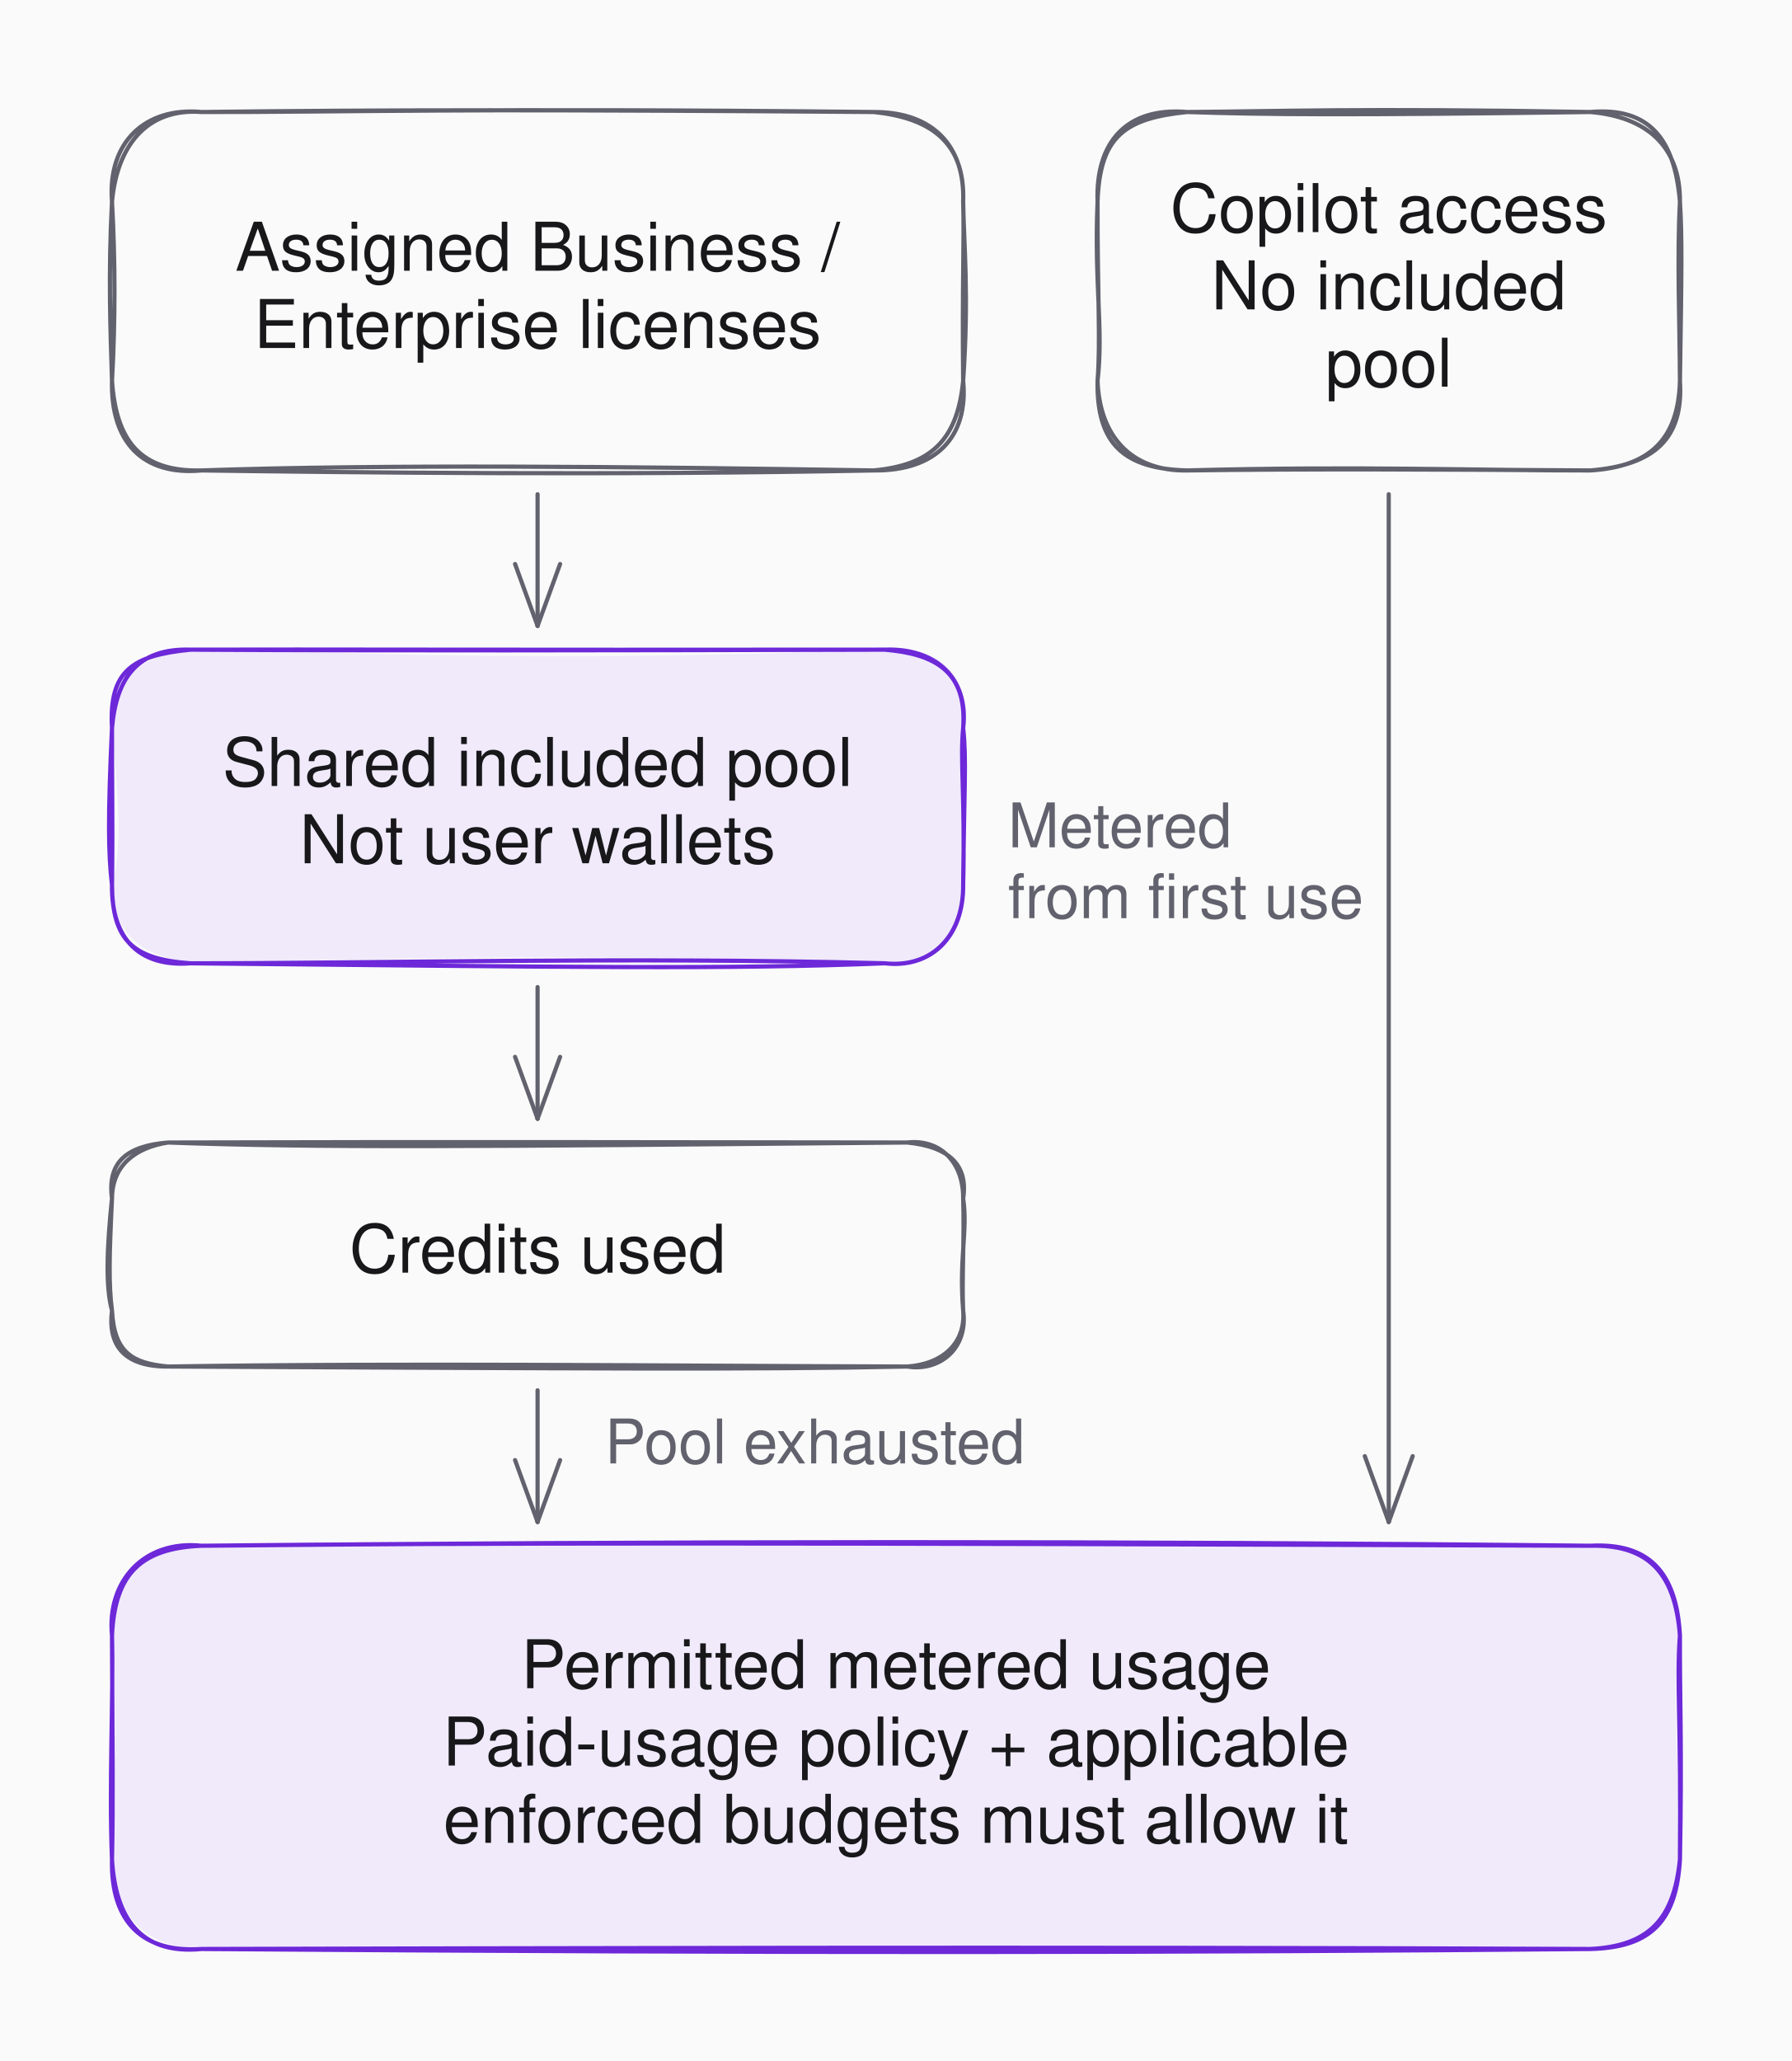
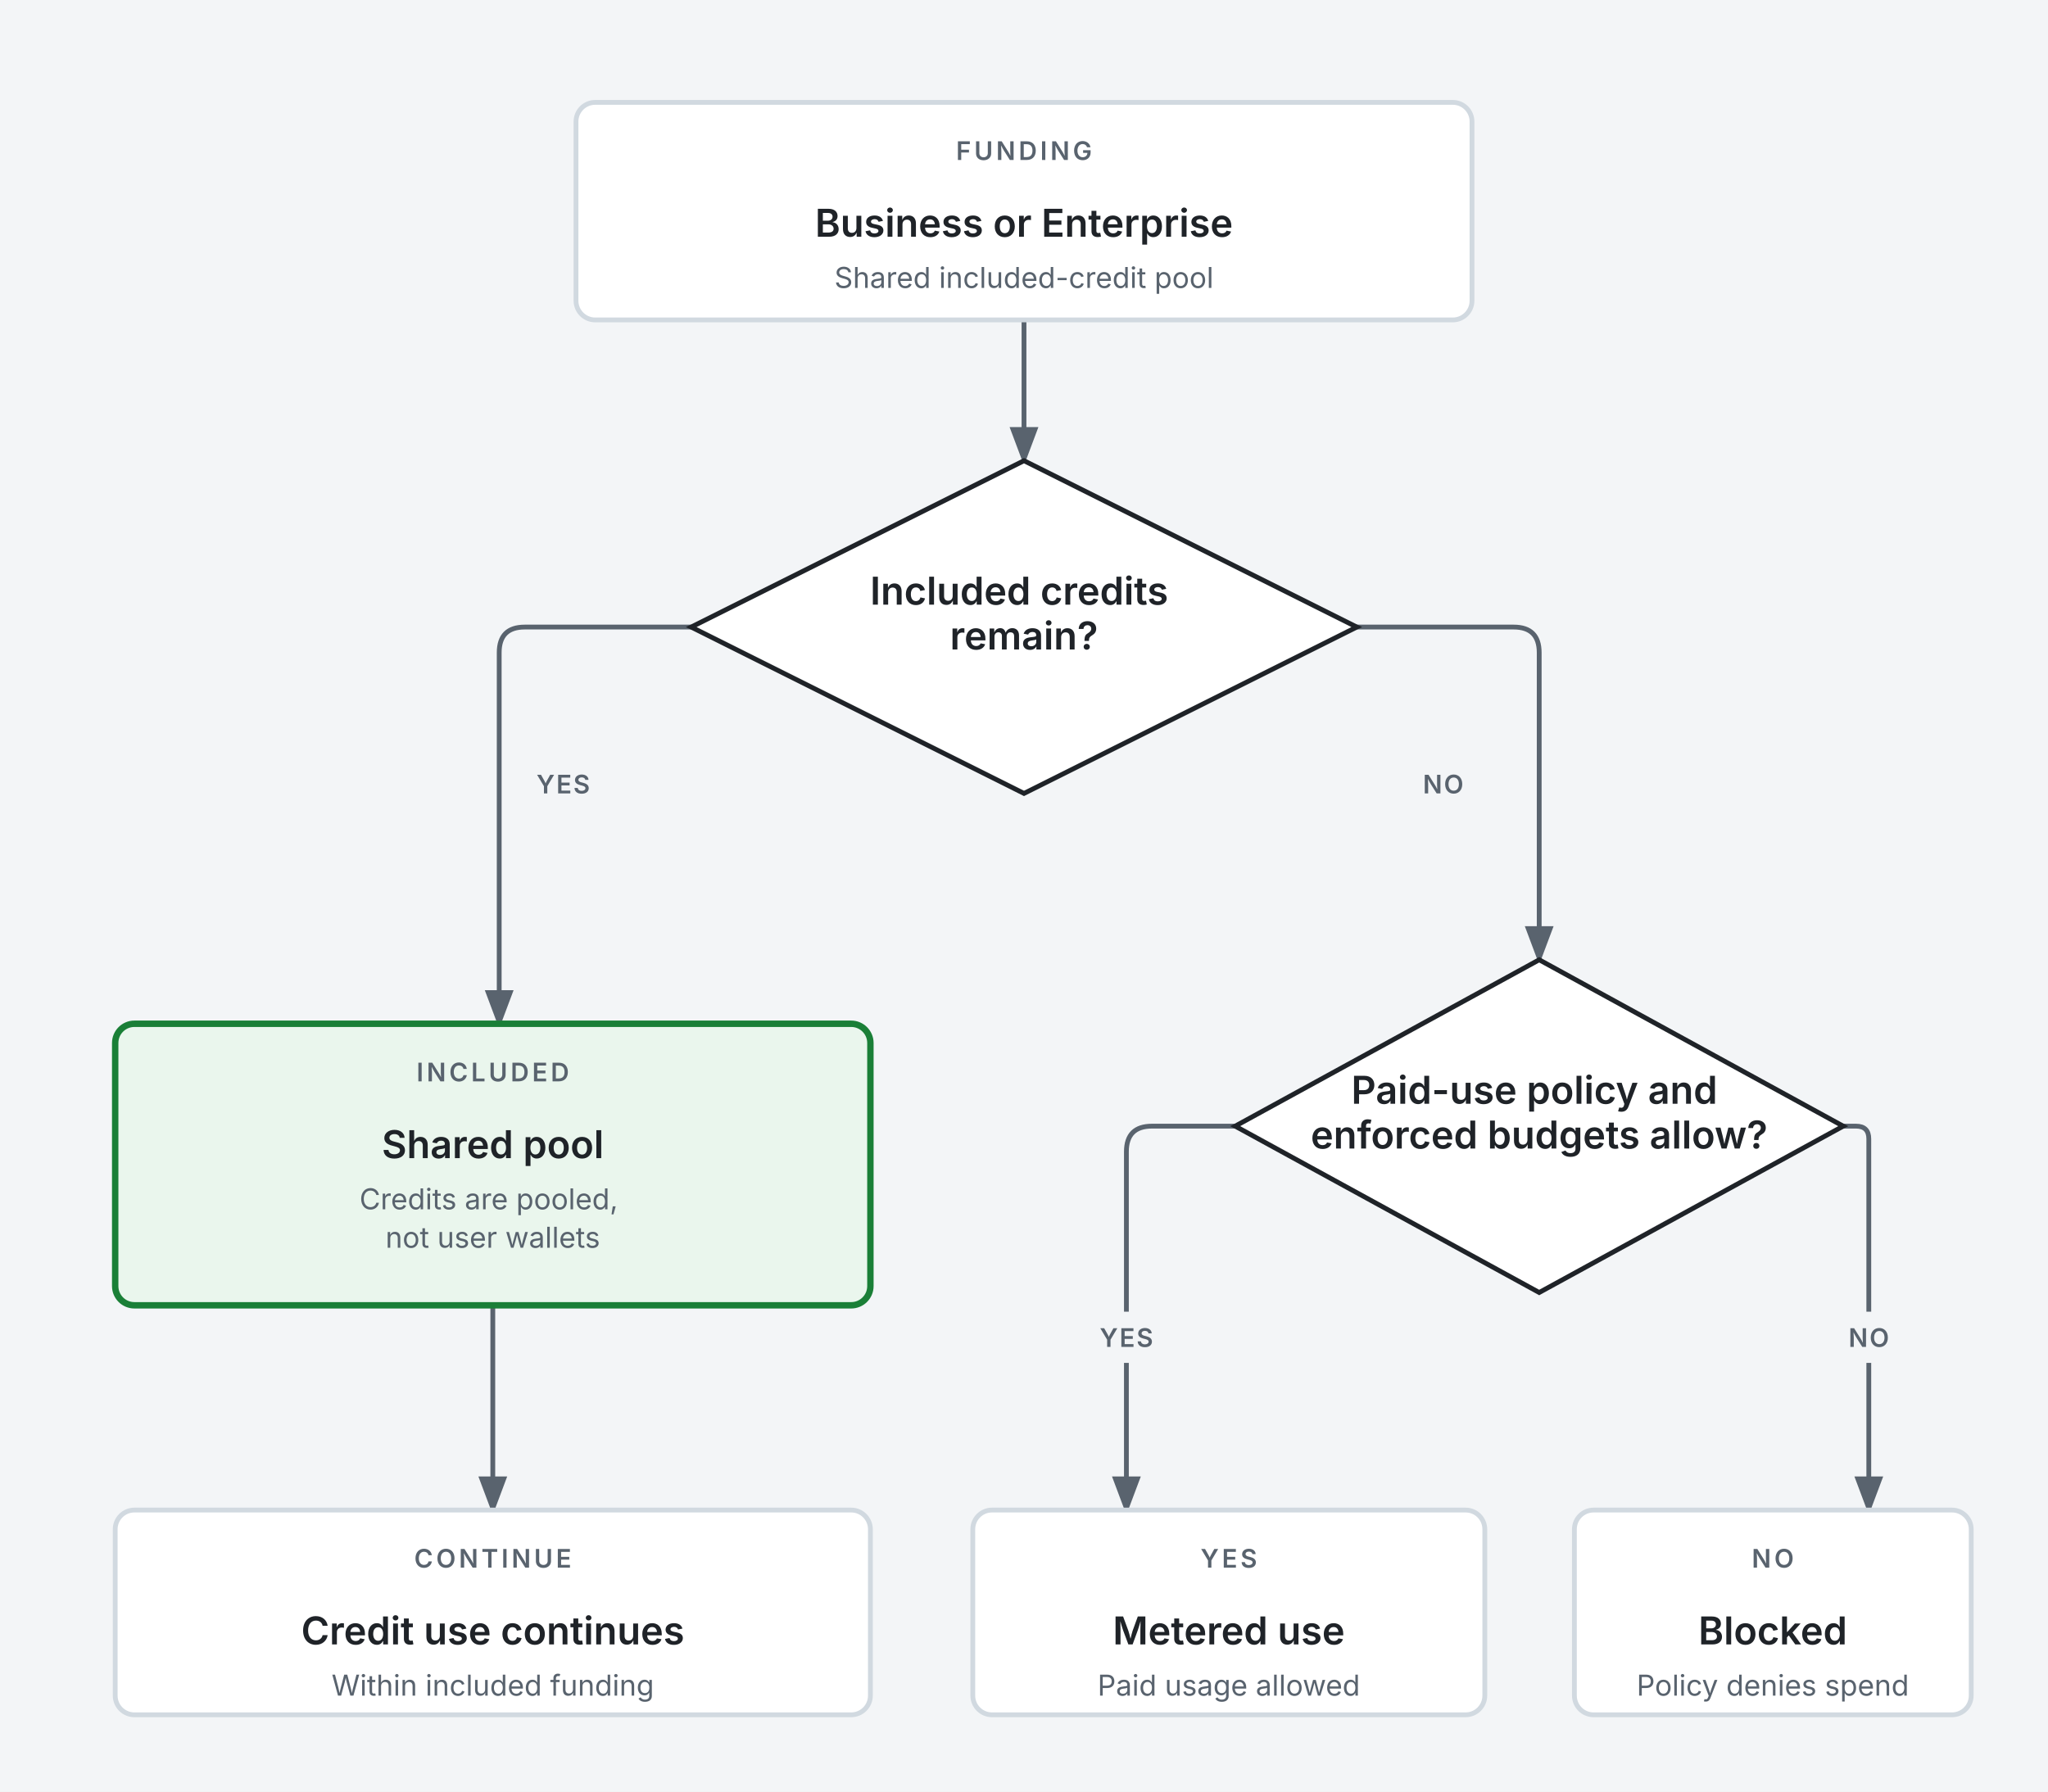
- <svg xmlns="http://www.w3.org/2000/svg" version="1.1" viewBox="0 0 640 736" width="640" height="736" role="img" aria-labelledby="credit-lifecycle-light-title credit-lifecycle-light-desc">
+ <svg xmlns="http://www.w3.org/2000/svg" viewBox="0 0 640 560" role="img" aria-labelledby="credit-lifecycle-light-title credit-lifecycle-light-desc">
  <defs>
-     <style class="style-fonts">
-       </style>
+     <marker id="credit-lifecycle-light-arrow" markerWidth="8" markerHeight="6" refX="7" refY="3" orient="auto">
+       <path d="M 0 0 L 8 3 L 0 6 Z" fill="#59636e" />
+     </marker>
  </defs>
-   <rect x="0" y="0" width="640" height="736" fill="#fafafa" />
-   <g stroke-linecap="round" transform="translate(0 0) rotate(0 320 368)">
-     <path d="M0 0 L640 0 L640 736 L0 736" stroke="none" stroke-width="0" fill="#fafafa" />
-     <path d="M0 0 C129.52 0, 259.05 0, 640 0 M0 0 C241.6 0, 483.21 0, 640 0 M640 0 C640 202.61, 640 405.22, 640 736 M640 0 C640 182.67, 640 365.33, 640 736 M640 736 C488.73 736, 337.46 736, 0 736 M640 736 C469.02 736, 298.04 736, 0 736 M0 736 C0 542.41, 0 348.81, 0 0 M0 736 C0 578.99, 0 421.99, 0 0" stroke="transparent" stroke-width="2" fill="none" />
+   <style>
+     svg { font-family: system-ui, -apple-system, "Segoe UI", sans-serif; color: #1f2328; }
+     .paper { fill: #f3f5f7; }
+     .node, .step-card { fill: #ffffff; stroke: #d1d9e0; stroke-width: 1.5; }
+     .node.focus, .step-card.focus { fill: #eaf6ed; stroke: #1a7f37; stroke-width: 2; }
+     .decision { fill: #ffffff; stroke: #1f2328; stroke-width: 1.5; }
+     .hub { fill: #eaf6ed; stroke: #1a7f37; stroke-width: 1.5; }
+     .step-number { fill: #f3f5f7; stroke: #d1d9e0; stroke-width: 1.5; }
+     .step-number.focus { fill: #1a7f37; stroke: #1a7f37; }
+     .eyebrow, .detail, .note { fill: #59636e; }
+     .node-name, .number { fill: #1f2328; }
+     .arrow { fill: none; stroke: #59636e; stroke-width: 1.5; stroke-linecap: round; stroke-linejoin: round; marker-end: url(#credit-lifecycle-light-arrow); }
+     .spoke { fill: none; stroke: #59636e; stroke-width: 1; stroke-dasharray: 4 3; }
+     .eyebrow { font-size: 8px; font-weight: 600; letter-spacing: .12em; }
+     .node-name { font-size: 12px; font-weight: 600; }
+     .detail { font-size: 9px; }
+     .arrow-label { fill: #59636e; font-size: 8px; font-weight: 600; letter-spacing: .06em; }
+     .label-mask { fill: #f3f5f7; }
+     .number { font-size: 9px; font-weight: 600; }
+     .note { font-size: 10px; }
+   </style>
+   <rect x="0" y="0" width="640" height="560" class="paper" />
+   <path d="M 320 100 L 320 144" class="arrow" marker-end="url(#credit-lifecycle-light-arrow)" />
+   <path d="M 216 196 L 164 196 Q 156 196 156 204 L 156 320" class="arrow" marker-end="url(#credit-lifecycle-light-arrow)" />
+   <rect x="161" y="237" width="30" height="16" rx="2" class="label-mask" />
+   <text x="176" y="248" text-anchor="middle" class="arrow-label">YES</text>
+   <path d="M 424 196 L 473 196 Q 481 196 481 204 L 481 300" class="arrow" marker-end="url(#credit-lifecycle-light-arrow)" />
+   <rect x="439" y="237" width="24" height="16" rx="2" class="label-mask" />
+   <text x="451" y="248" text-anchor="middle" class="arrow-label">NO</text>
+   <path d="M 154 408 L 154 472" class="arrow" marker-end="url(#credit-lifecycle-light-arrow)" />
+   <path d="M 386 352 L 360 352 Q 352 352 352 360 L 352 472" class="arrow" marker-end="url(#credit-lifecycle-light-arrow)" />
+   <rect x="337" y="410" width="30" height="16" rx="2" class="label-mask" />
+   <text x="352" y="421" text-anchor="middle" class="arrow-label">YES</text>
+   <path d="M 576 352 L 580 352 Q 584 352 584 356 L 584 472" class="arrow" marker-end="url(#credit-lifecycle-light-arrow)" />
+   <rect x="572" y="410" width="24" height="16" rx="2" class="label-mask" />
+   <text x="584" y="421" text-anchor="middle" class="arrow-label">NO</text>
+   <g>
+     <rect x="180" y="32" width="280" height="68" rx="6" class="node" />
+     <text x="320" y="50" text-anchor="middle" class="eyebrow">
+       <tspan>FUNDING</tspan>
+     </text>
+     <text x="320" y="74" text-anchor="middle" class="node-name">
+       <tspan>Business or Enterprise</tspan>
+     </text>
+     <text x="320" y="90" text-anchor="middle" class="detail">
+       <tspan>Shared included-credit pool</tspan>
+     </text>
  </g>
-   <g stroke-linecap="round">
-     <g transform="translate(192 176.5) rotate(0 0 23.5)">
-       <path d="M0 0 C0 7.83, 0 39.17, 0 47 M0 0 C0 7.83, 0 39.17, 0 47" stroke="#62626e" stroke-width="1.5" fill="none" />
-     </g>
-     <g transform="translate(192 176.5) rotate(0 0 23.5)">
-       <path d="M-8.04 24.92 C-6.42 29.35, -4.81 33.78, 0 47 M-8.04 24.92 C-5.99 30.55, -3.94 36.18, 0 47" stroke="#62626e" stroke-width="1.5" fill="none" />
-     </g>
-     <g transform="translate(192 176.5) rotate(0 0 23.5)">
-       <path d="M8.04 24.92 C6.42 29.35, 4.81 33.78, 0 47 M8.04 24.92 C5.99 30.55, 3.94 36.18, 0 47" stroke="#62626e" stroke-width="1.5" fill="none" />
-     </g>
+   <g>
+     <polygon points="320,144 424,196 320,248 216,196" class="decision" />
+     <text x="320" y="189" text-anchor="middle" class="node-name">
+       <tspan>Included credits</tspan>
+       <tspan x="320" dy="14">remain?</tspan>
+     </text>
  </g>
-   <mask />
-   <g stroke-linecap="round">
-     <g transform="translate(192 352.5) rotate(0 0 23.5)">
-       <path d="M0 0 C0 7.83, 0 39.17, 0 47 M0 0 C0 7.83, 0 39.17, 0 47" stroke="#62626e" stroke-width="1.5" fill="none" />
-     </g>
-     <g transform="translate(192 352.5) rotate(0 0 23.5)">
-       <path d="M-8.04 24.92 C-6.42 29.35, -4.81 33.78, 0 47 M-8.04 24.92 C-5.99 30.55, -3.94 36.18, 0 47" stroke="#62626e" stroke-width="1.5" fill="none" />
-     </g>
-     <g transform="translate(192 352.5) rotate(0 0 23.5)">
-       <path d="M8.04 24.92 C6.42 29.35, 4.81 33.78, 0 47 M8.04 24.92 C5.99 30.55, 3.94 36.18, 0 47" stroke="#62626e" stroke-width="1.5" fill="none" />
-     </g>
+   <g>
+     <rect x="36" y="320" width="236" height="88" rx="6" class="node focus" />
+     <text x="154" y="338" text-anchor="middle" class="eyebrow">
+       <tspan>INCLUDED</tspan>
+     </text>
+     <text x="154" y="362" text-anchor="middle" class="node-name">
+       <tspan>Shared pool</tspan>
+     </text>
+     <text x="154" y="378" text-anchor="middle" class="detail">
+       <tspan>Credits are pooled,</tspan>
+       <tspan x="154" dy="12">not user wallets</tspan>
+     </text>
  </g>
-   <mask />
-   <g stroke-linecap="round">
-     <g transform="translate(192 496.5) rotate(0 0 23.5)">
-       <path d="M0 0 C0 7.83, 0 39.17, 0 47 M0 0 C0 7.83, 0 39.17, 0 47" stroke="#62626e" stroke-width="1.5" fill="none" />
-     </g>
-     <g transform="translate(192 496.5) rotate(0 0 23.5)">
-       <path d="M-8.04 24.92 C-6.42 29.35, -4.81 33.78, 0 47 M-8.04 24.92 C-5.99 30.55, -3.94 36.18, 0 47" stroke="#62626e" stroke-width="1.5" fill="none" />
-     </g>
-     <g transform="translate(192 496.5) rotate(0 0 23.5)">
-       <path d="M8.04 24.92 C6.42 29.35, 4.81 33.78, 0 47 M8.04 24.92 C5.99 30.55, 3.94 36.18, 0 47" stroke="#62626e" stroke-width="1.5" fill="none" />
-     </g>
+   <g>
+     <polygon points="481,300 576,352 481,404 386,352" class="decision" />
+     <text x="481" y="345" text-anchor="middle" class="node-name">
+       <tspan>Paid-use policy and</tspan>
+       <tspan x="481" dy="14">enforced budgets allow?</tspan>
+     </text>
  </g>
-   <mask />
-   <g stroke-linecap="round">
-     <g transform="translate(496 176.5) rotate(0 0 183.5)">
-       <path d="M0 0 C0 61.17, 0 305.83, 0 367 M0 0 C0 61.17, 0 305.83, 0 367" stroke="#62626e" stroke-width="1.5" fill="none" />
-     </g>
-     <g transform="translate(496 176.5) rotate(0 0 183.5)">
-       <path d="M-8.55 343.51 C-6.83 348.22, -5.12 352.94, 0 367 M-8.55 343.51 C-6.37 349.5, -4.19 355.49, 0 367" stroke="#62626e" stroke-width="1.5" fill="none" />
-     </g>
-     <g transform="translate(496 176.5) rotate(0 0 183.5)">
-       <path d="M8.55 343.51 C6.83 348.22, 5.12 352.94, 0 367 M8.55 343.51 C6.37 349.5, 4.19 355.49, 0 367" stroke="#62626e" stroke-width="1.5" fill="none" />
-     </g>
+   <g>
+     <rect x="36" y="472" width="236" height="64" rx="6" class="node" />
+     <text x="154" y="490" text-anchor="middle" class="eyebrow">
+       <tspan>CONTINUE</tspan>
+     </text>
+     <text x="154" y="514" text-anchor="middle" class="node-name">
+       <tspan>Credit use continues</tspan>
+     </text>
+     <text x="154" y="530" text-anchor="middle" class="detail">
+       <tspan>Within included funding</tspan>
+     </text>
  </g>
-   <mask />
-   <g stroke-linecap="round" transform="translate(40 40) rotate(0 152 64)">
-     <path d="M32 0 C86.44 -5.92, 138.49 -3.74, 272 0 C292.26 0.49, 303.74 7.5, 304 32 C301.99 53.16, 307.27 74.09, 304 96 C307.42 120.37, 290.56 131.18, 272 128 C214.7 129.79, 149.83 128.79, 32 128 C13.98 125.69, -3.24 118.21, 0 96 C-4.63 77.84, -0.84 56.3, 0 32 C1.08 11.49, 8.96 0.01, 32 0" stroke="none" stroke-width="0" fill="#fafafa" />
-     <path d="M32 0 C81.37 0.09, 128.09 -1.5, 272 0 M32 0 C96.74 -0.8, 161.72 -0.84, 272 0 M272 0 C293.44 -0.09, 304.71 12.4, 304 32 M272 0 C291.14 1.95, 304.84 9.92, 304 32 M304 32 C304.22 47.38, 306.11 64.85, 304 96 M304 32 C304.44 46.22, 303.61 60.65, 304 96 M304 96 C305.9 115.95, 294.43 128.24, 272 128 M304 96 C301.93 117.62, 292.04 126.13, 272 128 M272 128 C183.17 126.57, 95.72 125.8, 32 128 M272 128 C178.28 129.83, 85.51 128.71, 32 128 M32 128 C9.75 128.59, 1.46 117.01, 0 96 M32 128 C11.09 129.94, -0.5 118.07, 0 96 M0 96 C-0.55 77.77, -1.36 57.76, 0 32 M0 96 C1.2 74.6, 1.16 53.07, 0 32 M0 32 C1.82 12.13, 12.39 -1.49, 32 0 M0 32 C-1.67 10.73, 11.94 -1.86, 32 0" stroke="#62626e" stroke-width="1.5" fill="none" />
+   <g>
+     <rect x="304" y="472" width="160" height="64" rx="6" class="node" />
+     <text x="384" y="490" text-anchor="middle" class="eyebrow">
+       <tspan>YES</tspan>
+     </text>
+     <text x="384" y="514" text-anchor="middle" class="node-name">
+       <tspan>Metered use</tspan>
+     </text>
+     <text x="384" y="530" text-anchor="middle" class="detail">
+       <tspan>Paid usage allowed</tspan>
+     </text>
  </g>
-   <g transform="translate(83.94141 76.4) rotate(0 108.0586 27.6)">
-     <text x="108.059" y="20.28" font-family="Helvetica, Arial, sans-serif" font-size="24px" fill="#18181b" text-anchor="middle" style="white-space: pre;" direction="ltr" dominant-baseline="alphabetic">Assigned Business /</text>
-     <text x="108.059" y="47.88" font-family="Helvetica, Arial, sans-serif" font-size="24px" fill="#18181b" text-anchor="middle" style="white-space: pre;" direction="ltr" dominant-baseline="alphabetic">Enterprise licenses</text>
-   </g>
-   <g stroke-linecap="round" transform="translate(392 40) rotate(0 104 64)">
-     <path d="M32 0 C66.42 -3.18, 104.16 0.32, 176 0 C195.24 2.52, 206.99 13.33, 208 32 C206.9 46.17, 210.58 66.13, 208 96 C205.76 119.14, 199.36 129.68, 176 128 C127.71 125.29, 82.28 126.52, 32 128 C8.31 126.01, 1.06 117.06, 0 96 C1.78 76.93, -1.1 53.52, 0 32 C-1.94 11.27, 12.41 -2.21, 32 0" stroke="none" stroke-width="0" fill="#fafafa" />
-     <path d="M32 0 C60.33 0.93, 89.42 1.17, 176 0 M32 0 C63.33 -0.19, 92.48 -1.44, 176 0 M176 0 C196.78 -1.81, 206.09 9.25, 208 32 M176 0 C196.08 1.71, 208.16 12.2, 208 32 M208 32 C208.8 45.07, 208.59 56.89, 208 96 M208 32 C206.94 52.12, 207.92 74.96, 208 96 M208 96 C207.46 117.26, 196.82 126.72, 176 128 M208 96 C209.33 116.73, 198.85 126.11, 176 128 M176 128 C136.77 128.06, 92.73 126.33, 32 128 M176 128 C125.02 127.65, 73.75 127.38, 32 128 M32 128 C9.58 127.41, -0.4 118.74, 0 96 M32 128 C11.47 128.35, 0.67 115.14, 0 96 M0 96 C2.15 77.46, -1.22 61.29, 0 32 M0 96 C1.14 81.54, -0.08 65.33, 0 32 M0 32 C-0.74 10.88, 10.25 -1.86, 32 0 M0 32 C0.78 8.49, 9.96 2.25, 32 0" stroke="#62626e" stroke-width="1.5" fill="none" />
-   </g>
-   <g transform="translate(417.9648 62.6) rotate(0 78.03516 41.4)">
-     <text x="78.035" y="20.28" font-family="Helvetica, Arial, sans-serif" font-size="24px" fill="#18181b" text-anchor="middle" style="white-space: pre;" direction="ltr" dominant-baseline="alphabetic">Copilot access</text>
-     <text x="78.035" y="47.88" font-family="Helvetica, Arial, sans-serif" font-size="24px" fill="#18181b" text-anchor="middle" style="white-space: pre;" direction="ltr" dominant-baseline="alphabetic">No included</text>
-     <text x="78.035" y="75.48" font-family="Helvetica, Arial, sans-serif" font-size="24px" fill="#18181b" text-anchor="middle" style="white-space: pre;" direction="ltr" dominant-baseline="alphabetic">pool</text>
-   </g>
-   <g stroke-linecap="round" transform="translate(40 232) rotate(0 152 56)">
-     <path d="M28 0 C92.91 1.07, 151.79 4.68, 276 0 C297.62 -2.33, 306.6 11.97, 304 28 C305.21 53.08, 301.76 73.36, 304 84 C304.33 100.45, 293.86 114.36, 276 112 C211.82 109.62, 152.52 108.65, 28 112 C8.9 108.55, 1.07 101.61, 0 84 C3.36 71.56, 2.86 57.83, 0 28 C-1.22 8.73, 12.12 2.07, 28 0" stroke="none" stroke-width="0" fill="#f0eafa" />
-     <path d="M28 0 C76.38 -0.14, 126.59 0.15, 276 0 M28 0 C100.3 0.4, 173.52 0.27, 276 0 M276 0 C293.68 1.51, 305.46 7.53, 304 28 M276 0 C293.82 -0.69, 306.14 9.83, 304 28 M304 28 C302.88 39.33, 304.72 52.75, 304 84 M304 28 C305.24 39.14, 304.31 50.4, 304 84 M304 84 C304.21 102.36, 292.7 113.96, 276 112 M304 84 C304.2 101.21, 293.65 113.89, 276 112 M276 112 C183.75 109.62, 90.85 112.08, 28 112 M276 112 C220.51 114.25, 164.28 113.33, 28 112 M28 112 C10.14 113.4, -0.28 103.65, 0 84 M28 112 C7.04 110.57, 0.14 103.48, 0 84 M0 84 C0.31 62.42, -0.08 41.7, 0 28 M0 84 C-1.33 72.91, -1.47 59.71, 0 28 M0 28 C1.52 10.11, 9.16 -0.6, 28 0 M0 28 C-1.17 7.34, 7.43 2.06, 28 0" stroke="#6d28d9" stroke-width="1.5" fill="none" />
-   </g>
-   <g transform="translate(79.24805 260.4) rotate(0 112.752 27.6)">
-     <text x="112.752" y="20.28" font-family="Helvetica, Arial, sans-serif" font-size="24px" fill="#18181b" text-anchor="middle" style="white-space: pre;" direction="ltr" dominant-baseline="alphabetic">Shared included pool</text>
-     <text x="112.752" y="47.88" font-family="Helvetica, Arial, sans-serif" font-size="24px" fill="#18181b" text-anchor="middle" style="white-space: pre;" direction="ltr" dominant-baseline="alphabetic">Not user wallets</text>
-   </g>
-   <g stroke-linecap="round" transform="translate(40 408) rotate(0 152 40)">
-     <path d="M20 0 C118.09 2.09, 215.65 3.08, 284 0 C296.18 2.29, 302.63 8.61, 304 20 C306.73 32.13, 302.47 38.86, 304 60 C301.5 70.51, 298.92 78.01, 284 80 C207.54 82.15, 134.82 79.32, 20 80 C7 76.72, -0.38 75.3, 0 60 C1.78 51.06, 1.54 43.94, 0 20 C-2.74 9.56, 3.98 -2.64, 20 0" stroke="none" stroke-width="0" fill="#fafafa" />
-     <path d="M20 0 C74.15 1.92, 125.28 1.47, 284 0 M20 0 C116.15 -0.28, 212.23 -0.08, 284 0 M284 0 C296.02 -1.35, 304.15 7.29, 304 20 M284 0 C299.26 1.49, 305.81 8.3, 304 20 M304 20 C305.7 31.39, 302.48 41.2, 304 60 M304 20 C304.49 34.45, 303.46 48.27, 304 60 M304 60 C304.99 71.69, 296.56 79.2, 284 80 M304 60 C305.9 73.74, 295.42 81.87, 284 80 M284 80 C194.55 79.77, 106.68 78.65, 20 80 M284 80 C227.79 81.16, 173.48 80.7, 20 80 M20 80 C7.39 78.81, 0.79 75.18, 0 60 M20 80 C4.56 80.07, -1.58 72.68, 0 60 M0 60 C-2.26 51.76, -1.92 38.45, 0 20 M0 60 C-1.26 50.54, -0.98 40.16, 0 20 M0 20 C-1.76 6.82, 5.43 1.21, 20 0 M0 20 C0.05 8.15, 8.38 1.81, 20 0" stroke="#62626e" stroke-width="1.5" fill="none" />
-   </g>
-   <g transform="translate(124.6348 434.2) rotate(0 67.36523 13.8)">
-     <text x="67.365" y="20.28" font-family="Helvetica, Arial, sans-serif" font-size="24px" fill="#18181b" text-anchor="middle" style="white-space: pre;" direction="ltr" dominant-baseline="alphabetic">Credits used</text>
-   </g>
-   <g stroke-linecap="round" transform="translate(40 552) rotate(0 280 72)">
-     <path d="M32 0 C156.38 -2.03, 280.59 -0.98, 528 0 C549.4 0.18, 562.57 13.36, 560 32 C556.61 57.06, 560.21 84.09, 560 112 C562.38 131.97, 546.99 145, 528 144 C336.15 142.79, 147.13 144.27, 32 144 C13.59 143.47, 1.06 133.85, 0 112 C0.37 89.46, 2.31 66.71, 0 32 C-2.66 12.48, 11.36 0.7, 32 0" stroke="none" stroke-width="0" fill="#f0eafa" />
-     <path d="M32 0 C132.83 -1.11, 233.36 -1.06, 528 0 M32 0 C196.65 -1.63, 361.51 -1.77, 528 0 M528 0 C549.2 -1.14, 558.71 9.63, 560 32 M528 0 C547.67 -0.48, 558.19 8.64, 560 32 M560 32 C558.74 48.45, 560.48 64.31, 560 112 M560 32 C559.87 52.71, 560.77 72.73, 560 112 M560 112 C558.72 133.5, 550.27 143.48, 528 144 M560 112 C557.86 133.58, 548.78 142.94, 528 144 M528 144 C333.33 143.14, 139.94 143.76, 32 144 M528 144 C384.81 145.3, 241.76 145.54, 32 144 M32 144 C11.68 145.41, -0.52 135.16, 0 112 M32 144 C9.97 146.14, 1.2 132.74, 0 112 M0 112 C-1.09 85.02, 0.56 53.95, 0 32 M0 112 C0.45 91.63, 0.16 69.86, 0 32 M0 32 C1.01 10.31, 10.01 0.88, 32 0 M0 32 C-1.87 12.91, 11.15 -2.15, 32 0" stroke="#6d28d9" stroke-width="1.5" fill="none" />
-   </g>
-   <g transform="translate(157.5605 582.6) rotate(0 162.4395 41.4)">
-     <text x="162.439" y="20.28" font-family="Helvetica, Arial, sans-serif" font-size="24px" fill="#18181b" text-anchor="middle" style="white-space: pre;" direction="ltr" dominant-baseline="alphabetic">Permitted metered usage</text>
-     <text x="162.439" y="47.88" font-family="Helvetica, Arial, sans-serif" font-size="24px" fill="#18181b" text-anchor="middle" style="white-space: pre;" direction="ltr" dominant-baseline="alphabetic">Paid-usage policy + applicable</text>
-     <text x="162.439" y="75.48" font-family="Helvetica, Arial, sans-serif" font-size="24px" fill="#18181b" text-anchor="middle" style="white-space: pre;" direction="ltr" dominant-baseline="alphabetic">enforced budgets must allow it</text>
-   </g>
-   <g transform="translate(216 504) rotate(0 75.83447 12.65)">
-     <text x="0" y="18.59" font-family="Helvetica, Arial, sans-serif" font-size="22px" fill="#62626e" text-anchor="start" style="white-space: pre;" direction="ltr" dominant-baseline="alphabetic">Pool exhausted</text>
-   </g>
-   <g transform="translate(360 284) rotate(0 63.56689 25.3)">
-     <text x="0" y="18.59" font-family="Helvetica, Arial, sans-serif" font-size="22px" fill="#62626e" text-anchor="start" style="white-space: pre;" direction="ltr" dominant-baseline="alphabetic">Metered</text>
-     <text x="0" y="43.89" font-family="Helvetica, Arial, sans-serif" font-size="22px" fill="#62626e" text-anchor="start" style="white-space: pre;" direction="ltr" dominant-baseline="alphabetic">from first use</text>
+   <g>
+     <rect x="492" y="472" width="124" height="64" rx="6" class="node" />
+     <text x="554" y="490" text-anchor="middle" class="eyebrow">
+       <tspan>NO</tspan>
+     </text>
+     <text x="554" y="514" text-anchor="middle" class="node-name">
+       <tspan>Blocked</tspan>
+     </text>
+     <text x="554" y="530" text-anchor="middle" class="detail">
+       <tspan>Policy denies spend</tspan>
+     </text>
  </g>
</svg>
